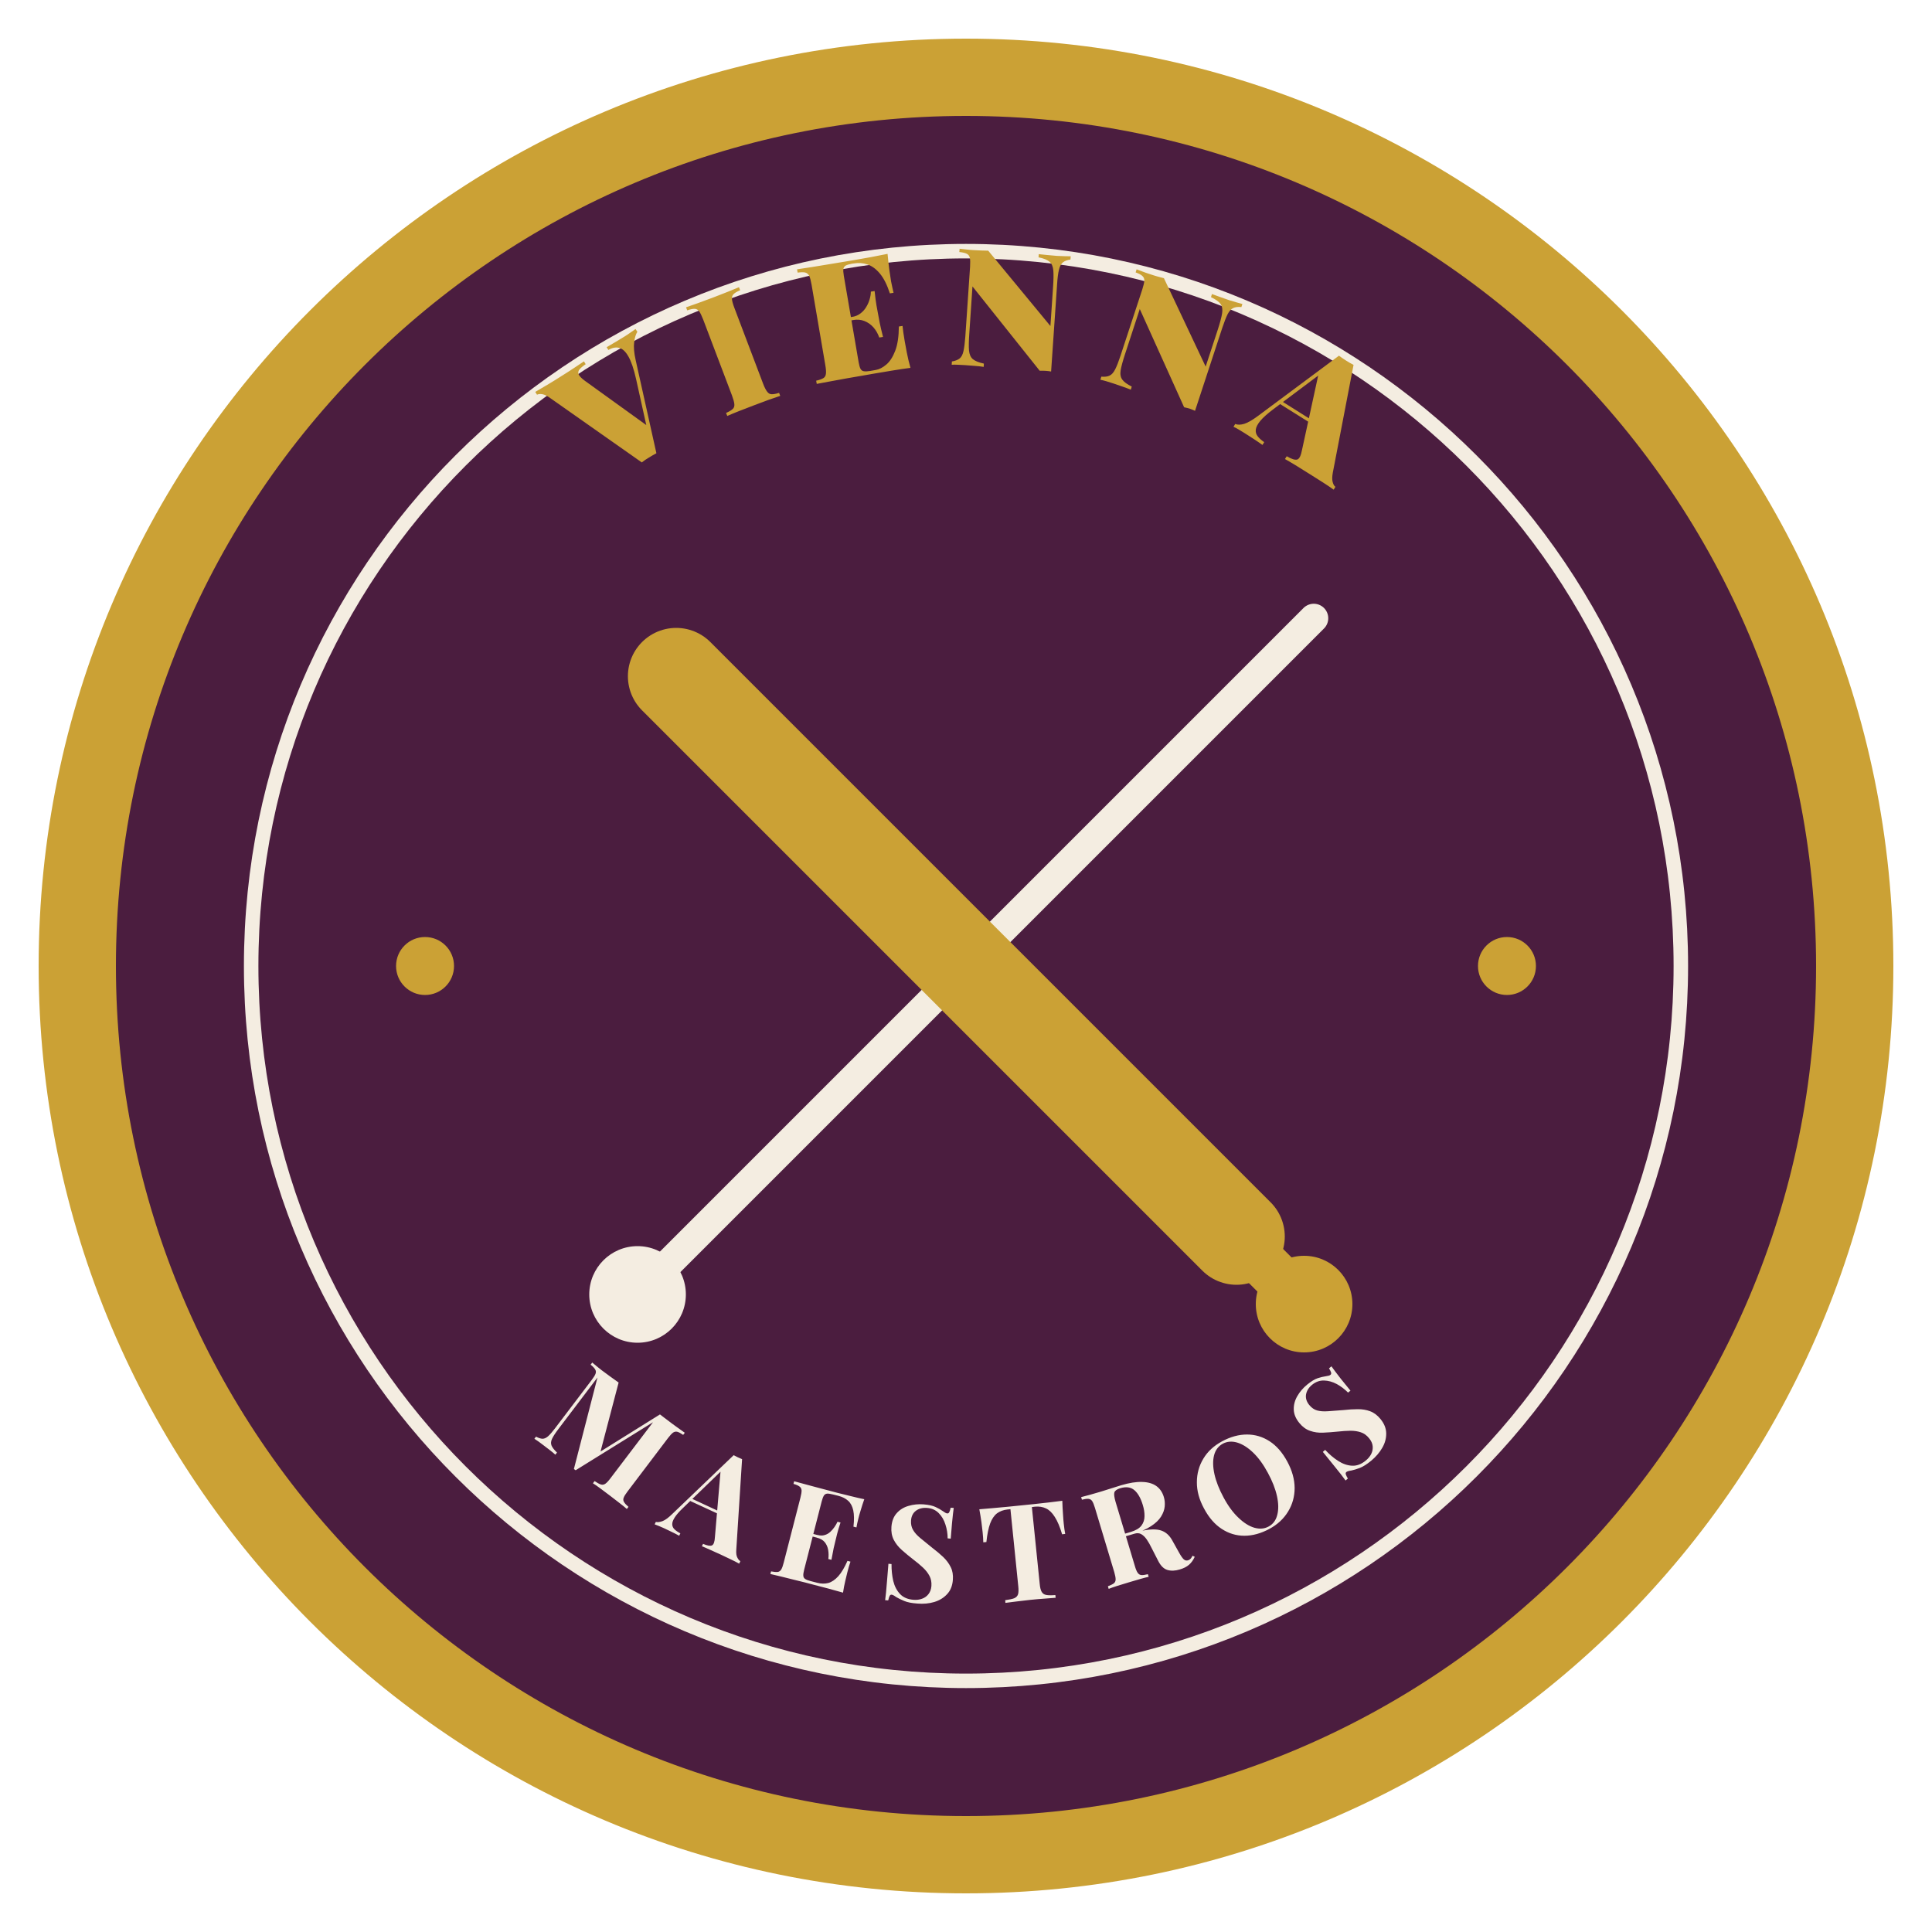
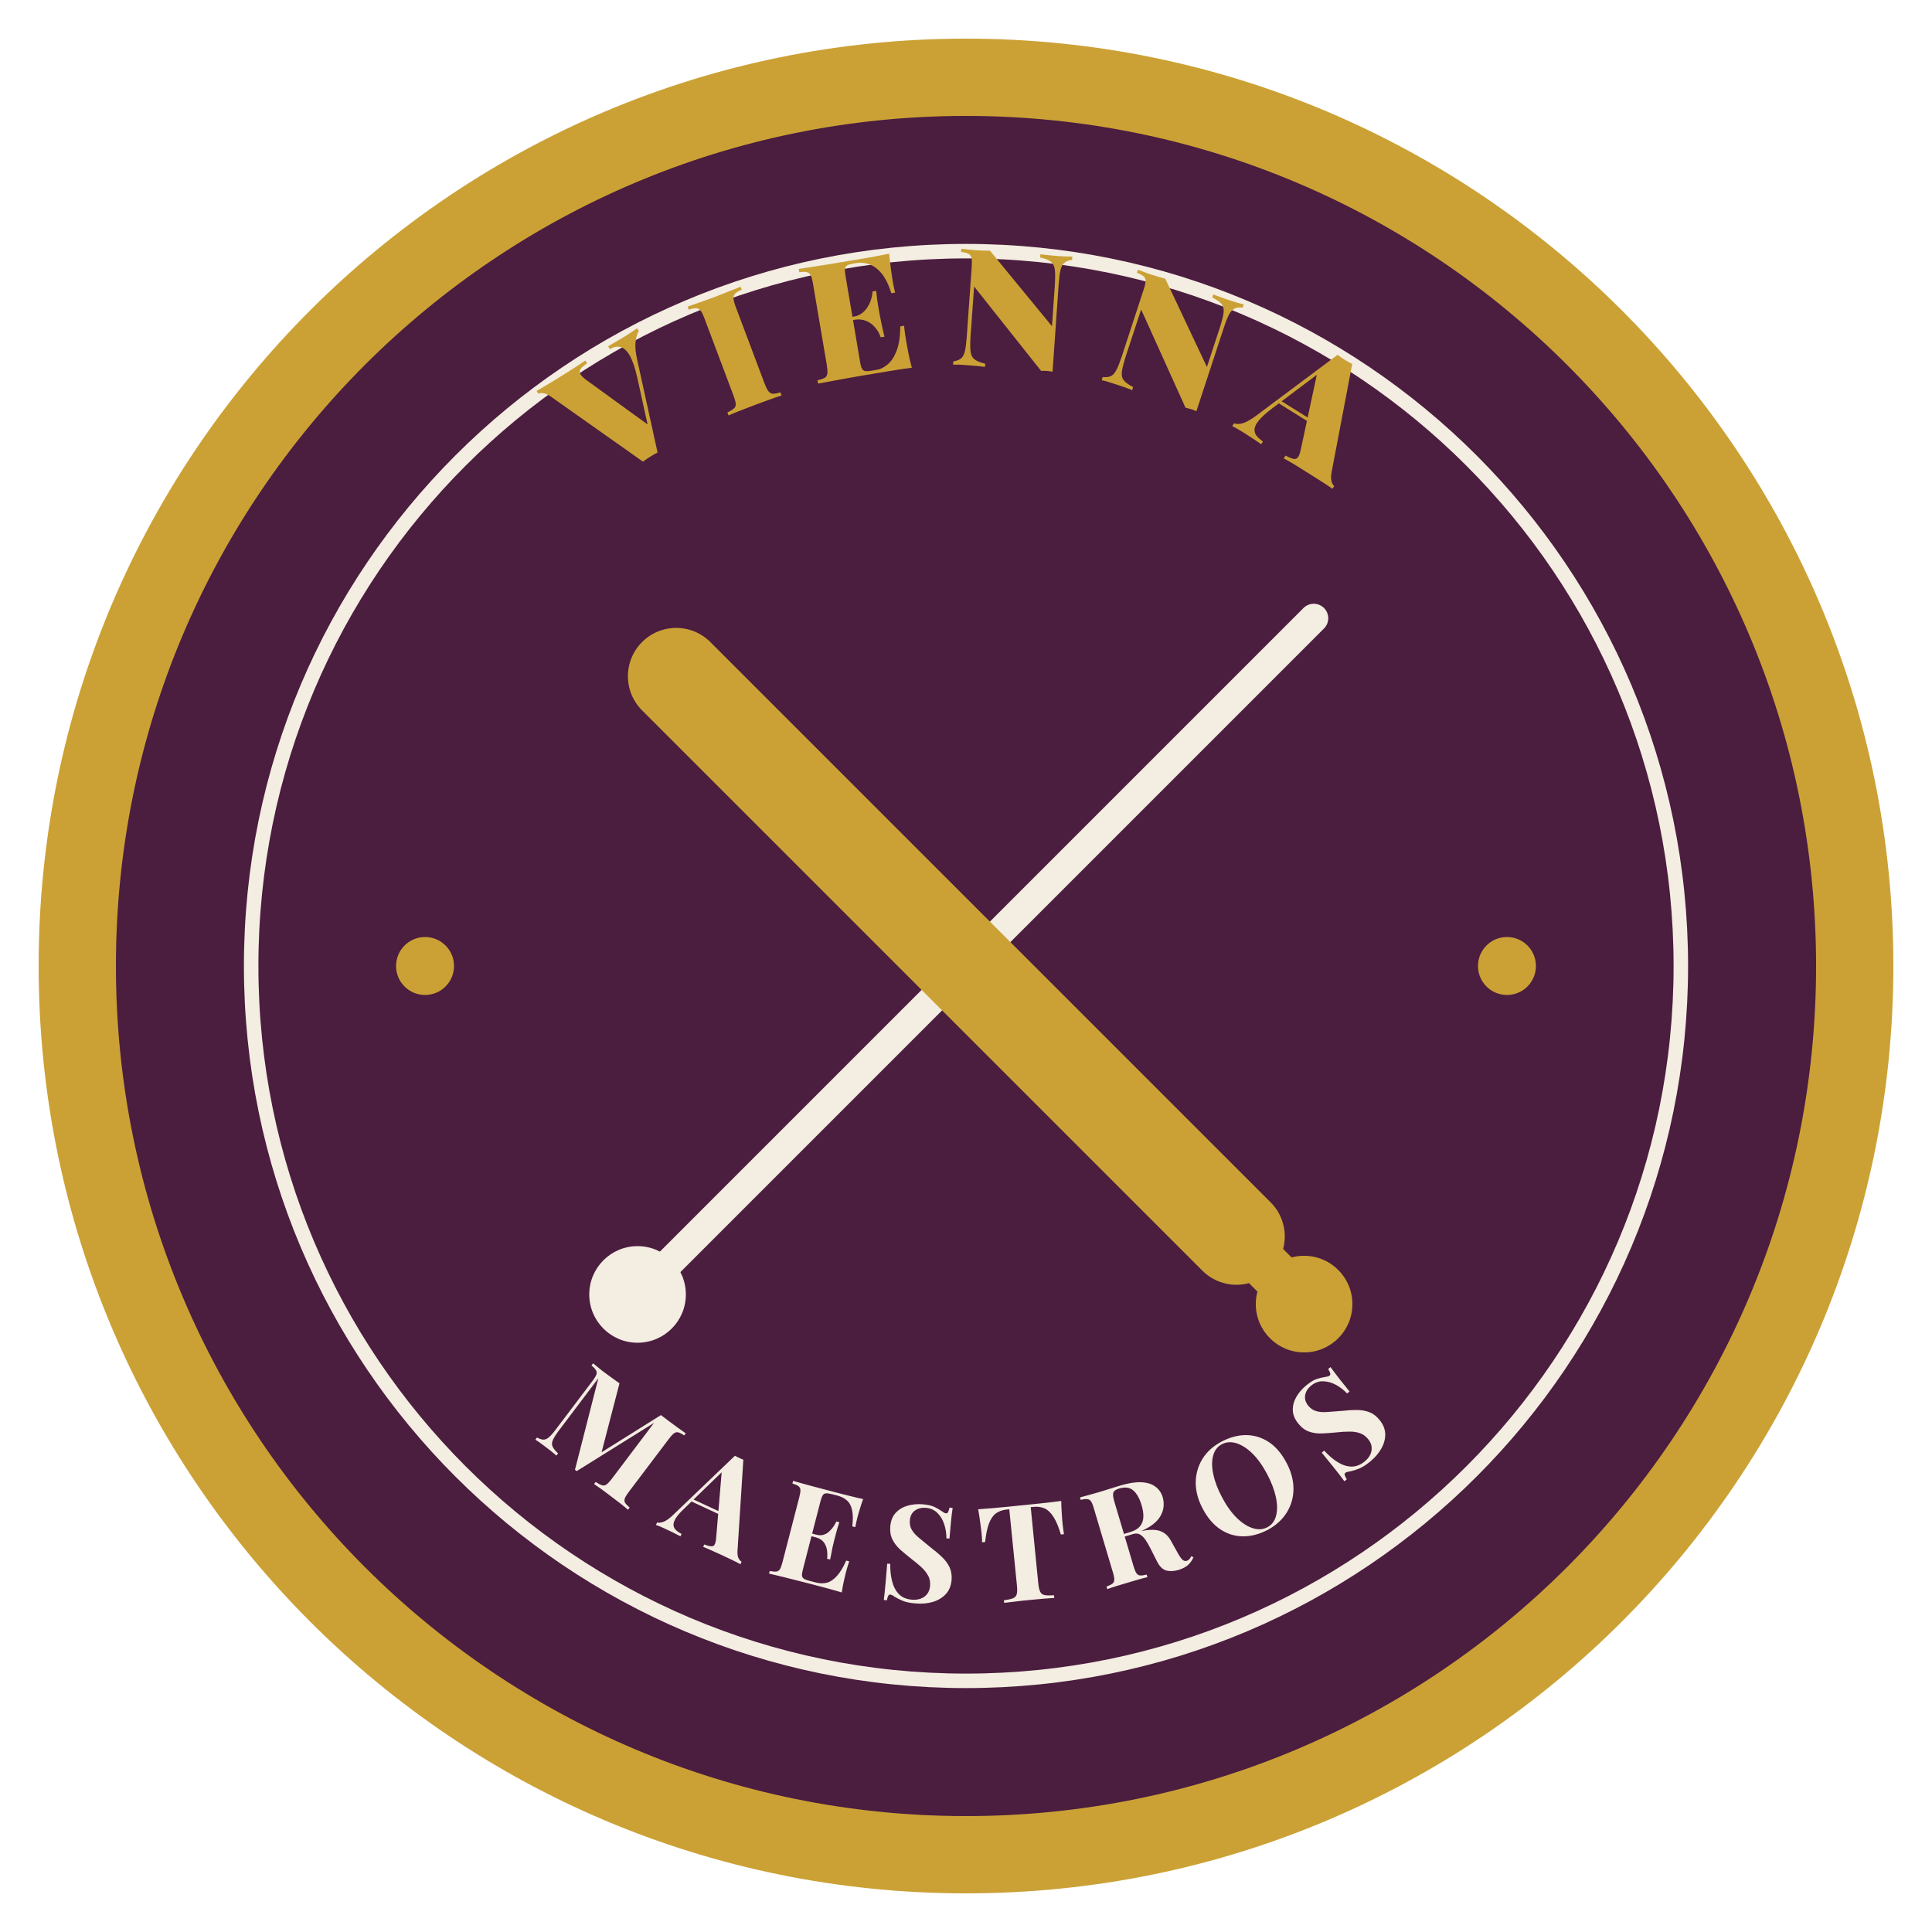
<svg xmlns="http://www.w3.org/2000/svg" viewBox="20 12 200 200" width="200" height="200" role="img" aria-label="Vienna patch">
  <g transform="translate(120 112)">
    <circle r="92" fill="#4B1D3F" stroke="#CBA135" stroke-width="8" />
    <circle r="74" fill="none" stroke="#F4EDE1" stroke-width="1.5" />
-     <path d="M-34.21 -65.94 -34.02 -65.65Q-34.26 -65.29 -34.35 -64.58Q-34.45 -63.86 -34.2 -62.74L-32.05 -53.08Q-32.23 -52.99 -32.43 -52.87Q-32.63 -52.76 -32.83 -52.63Q-33.02 -52.52 -33.21 -52.39Q-33.4 -52.26 -33.56 -52.13L-42.98 -58.75Q-43.5 -59.13 -43.84 -59.19Q-44.19 -59.25 -44.41 -59.14L-44.59 -59.43Q-44.06 -59.74 -43.35 -60.16Q-42.64 -60.58 -41.94 -61.03Q-41.2 -61.49 -40.57 -61.91Q-39.93 -62.33 -39.55 -62.59L-39.37 -62.3Q-39.8 -62.01 -40.01 -61.76Q-40.21 -61.51 -40.09 -61.23Q-39.97 -60.96 -39.44 -60.57L-32.85 -55.82L-32.91 -55.15L-34.16 -60.79Q-34.51 -62.34 -34.95 -63.1Q-35.38 -63.86 -35.91 -63.99Q-36.43 -64.12 -37.02 -63.77L-37.2 -64.06Q-36.64 -64.39 -36.21 -64.64Q-35.78 -64.9 -35.29 -65.2Q-35 -65.38 -34.71 -65.59Q-34.41 -65.79 -34.21 -65.94Z M-23.5 -70.27 -23.38 -69.95Q-23.85 -69.76 -24.05 -69.56Q-24.26 -69.36 -24.23 -69.05Q-24.21 -68.75 -23.99 -68.16L-21 -60.27Q-20.78 -59.7 -20.58 -59.45Q-20.39 -59.19 -20.11 -59.19Q-19.84 -59.18 -19.35 -59.33L-19.23 -59.02Q-19.7 -58.87 -20.43 -58.61Q-21.16 -58.34 -21.9 -58.06Q-22.76 -57.73 -23.51 -57.44Q-24.27 -57.14 -24.71 -56.94L-24.84 -57.25Q-24.35 -57.47 -24.15 -57.66Q-23.95 -57.84 -23.98 -58.16Q-24.01 -58.48 -24.22 -59.05L-27.21 -66.93Q-27.44 -67.52 -27.62 -67.77Q-27.81 -68.02 -28.09 -68.03Q-28.38 -68.04 -28.86 -67.87L-28.98 -68.19Q-28.51 -68.35 -27.75 -68.62Q-26.99 -68.89 -26.13 -69.22Q-25.39 -69.5 -24.67 -69.79Q-23.95 -70.08 -23.5 -70.27Z M-8.12 -73.72Q-8.04 -72.87 -7.94 -72.09Q-7.83 -71.31 -7.76 -70.89Q-7.69 -70.54 -7.62 -70.22Q-7.55 -69.91 -7.5 -69.69L-7.88 -69.63Q-8.32 -70.98 -8.93 -71.7Q-9.53 -72.41 -10.22 -72.63Q-10.9 -72.85 -11.59 -72.73L-11.81 -72.7Q-12.24 -72.62 -12.45 -72.51Q-12.65 -72.39 -12.69 -72.16Q-12.73 -71.93 -12.65 -71.46L-11.11 -62.48Q-11.03 -62.03 -10.92 -61.82Q-10.8 -61.6 -10.57 -61.57Q-10.34 -61.53 -9.91 -61.6L-9.35 -61.7Q-8.8 -61.79 -8.25 -62.26Q-7.7 -62.72 -7.33 -63.68Q-6.96 -64.64 -6.95 -66.2L-6.57 -66.26Q-6.51 -65.65 -6.35 -64.71Q-6.28 -64.29 -6.13 -63.52Q-5.98 -62.74 -5.75 -61.92Q-6.61 -61.81 -7.69 -61.63Q-8.76 -61.45 -9.6 -61.31Q-10.05 -61.23 -10.74 -61.11Q-11.44 -60.99 -12.25 -60.85Q-13.06 -60.7 -13.89 -60.55Q-14.72 -60.4 -15.45 -60.26L-15.51 -60.59Q-15 -60.71 -14.76 -60.86Q-14.53 -61 -14.5 -61.32Q-14.46 -61.63 -14.57 -62.24L-15.99 -70.55Q-16.1 -71.17 -16.23 -71.44Q-16.37 -71.72 -16.65 -71.79Q-16.92 -71.85 -17.43 -71.78L-17.49 -72.12Q-16.75 -72.23 -15.92 -72.36Q-15.08 -72.5 -14.27 -72.63Q-13.46 -72.76 -12.76 -72.88Q-12.07 -73 -11.61 -73.07Q-10.84 -73.21 -9.86 -73.38Q-8.89 -73.56 -8.12 -73.72ZM-9.57 -67.58Q-9.57 -67.58 -9.54 -67.41Q-9.51 -67.24 -9.51 -67.24L-12.36 -66.75Q-12.36 -66.75 -12.39 -66.92Q-12.42 -67.09 -12.42 -67.09ZM-9.46 -69.87Q-9.36 -68.91 -9.27 -68.4Q-9.17 -67.9 -9.1 -67.48Q-9.03 -67.07 -8.93 -66.57Q-8.83 -66.07 -8.59 -65.12L-8.98 -65.06Q-9.19 -65.66 -9.58 -66.11Q-9.98 -66.56 -10.52 -66.77Q-11.05 -66.98 -11.69 -66.87L-11.75 -67.2Q-11.28 -67.28 -10.93 -67.55Q-10.57 -67.82 -10.34 -68.2Q-10.1 -68.59 -9.98 -69.01Q-9.85 -69.43 -9.85 -69.81Z M10.84 -73.47 10.81 -73.13Q10.3 -73.06 10.02 -72.83Q9.74 -72.59 9.62 -72.06Q9.49 -71.53 9.43 -70.57L8.81 -61.54Q8.56 -61.59 8.26 -61.61Q7.97 -61.63 7.63 -61.62L0.67 -70.35L0.34 -65.46Q0.26 -64.32 0.31 -63.72Q0.37 -63.11 0.71 -62.82Q1.06 -62.53 1.85 -62.36L1.83 -62.02Q1.49 -62.08 0.95 -62.12Q0.4 -62.17 -0.07 -62.2Q-0.44 -62.23 -0.83 -62.24Q-1.23 -62.26 -1.48 -62.24L-1.46 -62.58Q-0.93 -62.67 -0.65 -62.9Q-0.38 -63.12 -0.26 -63.66Q-0.14 -64.2 -0.07 -65.15L0.42 -72.37Q0.46 -73 0.4 -73.3Q0.33 -73.61 0.08 -73.73Q-0.18 -73.86 -0.69 -73.91L-0.66 -74.25Q-0.41 -74.22 -0.02 -74.18Q0.37 -74.13 0.74 -74.11Q1.16 -74.08 1.57 -74.07Q1.98 -74.06 2.3 -74.05L8.74 -66.25L9.01 -70.25Q9.09 -71.39 9.04 -72Q8.99 -72.61 8.65 -72.9Q8.31 -73.2 7.51 -73.36L7.53 -73.69Q7.87 -73.65 8.41 -73.6Q8.95 -73.55 9.42 -73.51Q9.81 -73.49 10.2 -73.48Q10.58 -73.47 10.84 -73.47Z M28.61 -68.53 28.51 -68.21Q27.99 -68.27 27.66 -68.11Q27.33 -67.95 27.08 -67.47Q26.84 -66.98 26.53 -66.06L23.71 -57.47Q23.48 -57.58 23.2 -57.68Q22.92 -57.77 22.58 -57.84L17.99 -68.01L16.47 -63.36Q16.11 -62.27 16.01 -61.67Q15.91 -61.07 16.18 -60.7Q16.44 -60.34 17.16 -59.98L17.06 -59.66Q16.75 -59.79 16.23 -59.97Q15.72 -60.15 15.27 -60.3Q14.91 -60.41 14.54 -60.53Q14.16 -60.64 13.91 -60.69L14.01 -61.01Q14.55 -60.96 14.87 -61.12Q15.19 -61.27 15.44 -61.76Q15.69 -62.25 15.99 -63.16L18.25 -70.04Q18.44 -70.63 18.46 -70.94Q18.47 -71.25 18.25 -71.44Q18.04 -71.63 17.56 -71.8L17.66 -72.12Q17.9 -72.03 18.27 -71.89Q18.63 -71.75 18.99 -71.64Q19.39 -71.5 19.78 -71.39Q20.18 -71.28 20.49 -71.2L24.81 -62.05L26.06 -65.86Q26.41 -66.94 26.51 -67.55Q26.61 -68.15 26.36 -68.52Q26.1 -68.89 25.36 -69.24L25.46 -69.56Q25.78 -69.44 26.29 -69.26Q26.8 -69.07 27.26 -68.92Q27.63 -68.8 28 -68.7Q28.37 -68.59 28.61 -68.53Z M40.12 -62.23 37.97 -51.06Q37.86 -50.44 37.96 -50.09Q38.06 -49.73 38.24 -49.6L38.06 -49.31Q37.56 -49.67 36.87 -50.11Q36.18 -50.55 35.46 -51Q34.73 -51.46 34.08 -51.86Q33.42 -52.26 33.02 -52.48L33.2 -52.77Q33.95 -52.33 34.29 -52.43Q34.62 -52.53 34.79 -53.45L36.49 -61.27L37.1 -61.6L31.87 -57.68Q30.92 -56.97 30.48 -56.45Q30.05 -55.93 30 -55.54Q29.95 -55.14 30.2 -54.83Q30.44 -54.52 30.87 -54.23L30.69 -53.94Q30.17 -54.31 29.75 -54.58Q29.33 -54.85 28.83 -55.17Q28.55 -55.34 28.24 -55.53Q27.92 -55.72 27.69 -55.82L27.87 -56.11Q28.24 -55.96 28.79 -56.12Q29.35 -56.29 30.25 -56.96L38.61 -63.18Q38.94 -62.93 39.35 -62.67Q39.76 -62.41 40.12 -62.23ZM36.83 -55.86 36.65 -55.58 32.36 -58.27 32.68 -58.47Z" fill="#CBA135" />
-     <path d="M-29.11 48.32 -29.28 48.54Q-29.65 48.28 -29.88 48.22Q-30.11 48.16 -30.32 48.3Q-30.53 48.45 -30.85 48.87L-35.04 54.4Q-35.35 54.8 -35.44 55.05Q-35.53 55.29 -35.4 55.49Q-35.28 55.7 -34.94 55.99L-35.11 56.21Q-35.4 55.95 -35.87 55.59Q-36.34 55.22 -36.83 54.85Q-37.37 54.44 -37.84 54.09Q-38.31 53.74 -38.62 53.55L-38.45 53.32Q-38.05 53.59 -37.81 53.67Q-37.56 53.75 -37.34 53.6Q-37.12 53.45 -36.82 53.05L-32.24 47.02L-32.16 47.08L-40.41 52.2L-40.59 52.07L-38.15 42.6L-42.2 47.94Q-42.67 48.56 -42.85 48.94Q-43.03 49.32 -42.91 49.63Q-42.79 49.94 -42.34 50.37L-42.51 50.59Q-42.7 50.41 -43.05 50.14Q-43.39 49.87 -43.69 49.65Q-43.94 49.45 -44.22 49.25Q-44.49 49.06 -44.68 48.94L-44.51 48.72Q-44.12 48.93 -43.84 48.94Q-43.56 48.94 -43.26 48.68Q-42.97 48.42 -42.56 47.88L-38.75 42.86Q-38.44 42.45 -38.35 42.21Q-38.26 41.97 -38.39 41.76Q-38.52 41.54 -38.86 41.27L-38.69 41.05Q-38.52 41.19 -38.26 41.41Q-38 41.62 -37.75 41.82Q-37.27 42.18 -36.8 42.52Q-36.32 42.86 -35.96 43.12L-37.91 50.55L-38.38 50.6L-31.68 46.42Q-31.49 46.57 -31.29 46.72Q-31.09 46.87 -30.89 47.02Q-30.4 47.4 -29.92 47.74Q-29.43 48.09 -29.11 48.32Z M-23.18 51.05 -23.78 60.43Q-23.82 60.97 -23.67 61.24Q-23.53 61.52 -23.36 61.61L-23.48 61.87Q-23.85 61.66 -24.36 61.42Q-24.87 61.17 -25.39 60.93Q-25.97 60.66 -26.5 60.43Q-27.02 60.19 -27.34 60.07L-27.22 59.82Q-26.56 60.1 -26.3 59.98Q-26.03 59.86 -25.99 59.1L-25.4 52.19L-25.02 51.97L-29.29 56.1Q-29.89 56.67 -30.15 57.08Q-30.42 57.5 -30.41 57.8Q-30.4 58.1 -30.17 58.32Q-29.94 58.54 -29.57 58.73L-29.69 58.98Q-30.09 58.76 -30.47 58.58Q-30.85 58.4 -31.24 58.21Q-31.52 58.08 -31.77 57.98Q-32.02 57.87 -32.23 57.8L-32.11 57.55Q-31.82 57.62 -31.4 57.46Q-30.99 57.3 -30.4 56.72L-24.05 50.64Q-23.85 50.75 -23.62 50.86Q-23.38 50.97 -23.18 51.05ZM-24.78 56.82 -24.89 57.07 -28.68 55.32 -28.43 55.12Z M-10.53 55.2Q-10.74 55.79 -10.9 56.34Q-11.07 56.89 -11.14 57.19Q-11.21 57.46 -11.26 57.7Q-11.31 57.95 -11.34 58.12L-11.65 58.04Q-11.53 57.01 -11.67 56.36Q-11.81 55.71 -12.2 55.36Q-12.59 55.01 -13.2 54.85L-13.76 54.71Q-14.15 54.61 -14.37 54.62Q-14.59 54.64 -14.71 54.82Q-14.83 55.01 -14.94 55.43L-16.75 62.48Q-16.86 62.9 -16.84 63.12Q-16.83 63.34 -16.64 63.46Q-16.46 63.58 -16.06 63.68L-15.4 63.85Q-14.79 64.01 -14.25 63.87Q-13.72 63.72 -13.22 63.17Q-12.73 62.62 -12.27 61.58L-11.96 61.66Q-12.11 62.08 -12.29 62.79Q-12.37 63.1 -12.5 63.67Q-12.64 64.25 -12.73 64.87Q-13.41 64.67 -14.28 64.44Q-15.14 64.21 -15.82 64.04Q-16.16 63.95 -16.69 63.81Q-17.22 63.68 -17.83 63.53Q-18.44 63.38 -19.07 63.22Q-19.69 63.07 -20.25 62.94L-20.18 62.67Q-19.74 62.75 -19.5 62.73Q-19.27 62.7 -19.13 62.48Q-18.99 62.25 -18.87 61.76L-17.14 55.04Q-17.01 54.54 -17.02 54.28Q-17.04 54.02 -17.24 53.88Q-17.44 53.73 -17.86 53.61L-17.79 53.34Q-17.23 53.5 -16.61 53.66Q-15.99 53.83 -15.38 53.99Q-14.77 54.16 -14.24 54.29Q-13.72 54.43 -13.38 54.52Q-12.75 54.68 -11.96 54.87Q-11.16 55.07 -10.53 55.2ZM-13.84 59.3Q-13.84 59.3 -13.87 59.43Q-13.91 59.57 -13.91 59.57L-16.28 58.96Q-16.28 58.96 -16.25 58.82Q-16.21 58.69 -16.21 58.69ZM-12.99 57.61Q-13.24 58.37 -13.34 58.78Q-13.43 59.18 -13.52 59.52Q-13.61 59.86 -13.7 60.27Q-13.79 60.68 -13.93 61.47L-14.25 61.39Q-14.19 60.9 -14.27 60.44Q-14.35 59.99 -14.62 59.65Q-14.9 59.31 -15.44 59.18L-15.37 58.9Q-14.96 59.01 -14.64 58.91Q-14.31 58.82 -14.05 58.58Q-13.8 58.35 -13.61 58.07Q-13.42 57.79 -13.3 57.53Z M-4.4 55.73Q-3.57 55.8 -3.14 56.01Q-2.71 56.21 -2.4 56.43Q-2.24 56.54 -2.14 56.6Q-2.04 56.66 -1.94 56.67Q-1.8 56.68 -1.73 56.53Q-1.65 56.38 -1.59 56.08L-1.27 56.1Q-1.3 56.36 -1.35 56.73Q-1.4 57.1 -1.45 57.7Q-1.5 58.3 -1.58 59.28L-1.9 59.25Q-1.9 58.52 -2.13 57.82Q-2.35 57.11 -2.83 56.63Q-3.31 56.15 -4.04 56.1Q-4.72 56.05 -5.18 56.39Q-5.64 56.73 -5.69 57.4Q-5.73 57.96 -5.48 58.38Q-5.24 58.8 -4.73 59.22Q-4.22 59.64 -3.49 60.23Q-2.86 60.71 -2.36 61.18Q-1.86 61.66 -1.58 62.23Q-1.3 62.79 -1.36 63.55Q-1.43 64.47 -1.96 65.03Q-2.49 65.6 -3.29 65.84Q-4.1 66.08 -5.03 66Q-5.9 65.94 -6.4 65.73Q-6.9 65.52 -7.24 65.32Q-7.53 65.1 -7.7 65.08Q-7.84 65.07 -7.91 65.22Q-7.99 65.37 -8.05 65.67L-8.37 65.65Q-8.32 65.32 -8.28 64.87Q-8.24 64.42 -8.18 63.71Q-8.11 62.99 -8.03 61.88L-7.71 61.91Q-7.72 62.83 -7.53 63.66Q-7.33 64.48 -6.83 65.01Q-6.33 65.54 -5.44 65.61Q-4.95 65.65 -4.55 65.5Q-4.15 65.36 -3.89 65.03Q-3.62 64.69 -3.58 64.18Q-3.54 63.59 -3.78 63.14Q-4.02 62.68 -4.46 62.27Q-4.9 61.86 -5.48 61.42Q-6.1 60.94 -6.64 60.46Q-7.18 59.98 -7.48 59.4Q-7.78 58.81 -7.72 58.05Q-7.65 57.17 -7.17 56.64Q-6.69 56.1 -5.95 55.89Q-5.21 55.67 -4.4 55.73Z M9.97 55.36Q9.99 56.08 10.04 56.73Q10.08 57.39 10.12 57.74Q10.15 58.05 10.19 58.32Q10.23 58.6 10.27 58.79L9.95 58.83Q9.61 57.68 9.19 57.03Q8.78 56.38 8.28 56.15Q7.78 55.91 7.14 55.97L6.82 56.01L7.63 63.96Q7.68 64.52 7.83 64.78Q7.98 65.05 8.31 65.11Q8.64 65.17 9.25 65.12L9.28 65.4Q8.85 65.43 8.13 65.49Q7.41 65.54 6.63 65.62Q5.86 65.7 5.18 65.79Q4.5 65.87 4.08 65.93L4.06 65.65Q4.68 65.57 4.99 65.45Q5.3 65.32 5.39 65.03Q5.47 64.74 5.41 64.19L4.6 56.23L4.3 56.26Q3.66 56.33 3.21 56.66Q2.77 57 2.5 57.71Q2.24 58.42 2.11 59.63L1.79 59.66Q1.79 59.46 1.77 59.18Q1.75 58.9 1.72 58.6Q1.68 58.25 1.6 57.59Q1.51 56.94 1.38 56.24Q2.02 56.19 2.78 56.12Q3.54 56.06 4.31 55.98Q5.08 55.9 5.69 55.84Q6.32 55.78 7.07 55.7Q7.83 55.62 8.6 55.53Q9.36 55.44 9.97 55.36Z M11.92 54.98Q12.26 54.89 12.83 54.74Q13.41 54.58 13.97 54.41Q14.61 54.22 15.21 54.02Q15.81 53.83 16.07 53.75Q17.32 53.38 18.22 53.41Q19.13 53.43 19.7 53.83Q20.26 54.23 20.48 54.97Q20.62 55.43 20.57 55.95Q20.52 56.47 20.19 57Q19.86 57.53 19.15 57.99Q18.44 58.46 17.26 58.82L15.98 59.2L15.9 58.93L17.05 58.59Q17.84 58.35 18.16 57.93Q18.48 57.5 18.48 56.95Q18.49 56.4 18.3 55.79Q17.98 54.73 17.43 54.26Q16.88 53.79 15.97 54.06Q15.45 54.22 15.36 54.49Q15.28 54.76 15.48 55.46L17.48 62.11Q17.62 62.6 17.77 62.81Q17.92 63.03 18.15 63.05Q18.39 63.07 18.83 62.96L18.91 63.23Q18.54 63.31 17.99 63.47Q17.44 63.63 16.87 63.8Q16.23 63.99 15.66 64.17Q15.09 64.35 14.77 64.48L14.69 64.21Q15.11 64.05 15.3 63.91Q15.49 63.76 15.49 63.5Q15.49 63.23 15.35 62.75L13.35 56.1Q13.2 55.6 13.06 55.39Q12.92 55.18 12.67 55.16Q12.42 55.14 12 55.25ZM15.88 58.98Q16.46 58.82 16.9 58.74Q17.33 58.65 17.66 58.59Q18 58.52 18.25 58.46Q19.51 58.2 20.21 58.44Q20.92 58.68 21.35 59.46L22.07 60.75Q22.35 61.25 22.55 61.43Q22.75 61.6 23 61.52Q23.17 61.46 23.26 61.35Q23.36 61.24 23.45 61.05L23.68 61.16Q23.44 61.68 23.08 61.99Q22.72 62.3 22.13 62.47Q21.41 62.69 20.85 62.52Q20.28 62.35 19.89 61.57L19.24 60.3Q18.98 59.76 18.72 59.38Q18.46 59 18.15 58.82Q17.84 58.64 17.43 58.77L15.98 59.2Z M26.52 49.2Q27.82 48.5 29.09 48.5Q30.35 48.5 31.43 49.2Q32.51 49.9 33.27 51.32Q34.01 52.7 34.02 54.03Q34.02 55.37 33.34 56.48Q32.66 57.6 31.39 58.28Q30.08 58.98 28.82 58.98Q27.55 58.98 26.47 58.27Q25.39 57.57 24.64 56.16Q23.89 54.78 23.9 53.44Q23.9 52.11 24.57 51Q25.23 49.89 26.52 49.2ZM26.59 49.45Q25.9 49.82 25.68 50.65Q25.47 51.48 25.72 52.61Q25.97 53.73 26.66 55.01Q27.36 56.32 28.2 57.11Q29.03 57.91 29.85 58.15Q30.67 58.38 31.32 58.03Q32.01 57.66 32.22 56.83Q32.44 56 32.19 54.87Q31.94 53.74 31.25 52.47Q30.54 51.15 29.71 50.36Q28.88 49.57 28.06 49.33Q27.24 49.1 26.59 49.45Z M35.31 43.34Q35.95 42.82 36.41 42.67Q36.87 42.52 37.24 42.47Q37.43 42.44 37.55 42.41Q37.66 42.38 37.73 42.32Q37.84 42.23 37.79 42.07Q37.74 41.91 37.58 41.65L37.83 41.44Q37.99 41.66 38.21 41.96Q38.43 42.26 38.8 42.73Q39.18 43.2 39.8 43.96L39.55 44.16Q39.04 43.64 38.39 43.28Q37.74 42.93 37.07 42.91Q36.39 42.89 35.82 43.36Q35.3 43.79 35.2 44.36Q35.11 44.92 35.53 45.44Q35.89 45.88 36.35 46.01Q36.82 46.14 37.48 46.09Q38.14 46.04 39.07 45.97Q39.86 45.88 40.55 45.88Q41.24 45.87 41.83 46.09Q42.43 46.31 42.91 46.9Q43.49 47.61 43.5 48.38Q43.51 49.16 43.09 49.88Q42.67 50.61 41.95 51.21Q41.28 51.76 40.77 51.96Q40.26 52.15 39.88 52.23Q39.51 52.28 39.38 52.38Q39.27 52.47 39.32 52.63Q39.37 52.79 39.53 53.06L39.29 53.26Q39.09 52.98 38.82 52.63Q38.54 52.28 38.09 51.72Q37.64 51.15 36.94 50.3L37.18 50.09Q37.81 50.77 38.52 51.23Q39.23 51.69 39.96 51.73Q40.69 51.77 41.38 51.2Q41.76 50.89 41.95 50.51Q42.14 50.13 42.1 49.71Q42.06 49.29 41.73 48.89Q41.36 48.43 40.87 48.27Q40.39 48.11 39.79 48.11Q39.18 48.12 38.46 48.2Q37.67 48.28 36.95 48.31Q36.24 48.34 35.62 48.12Q35 47.91 34.51 47.31Q33.95 46.63 33.93 45.91Q33.91 45.19 34.3 44.52Q34.68 43.86 35.31 43.34Z" fill="#F4EDE1" />
+     <path d="M-34.05 -66.02 -33.87 -65.73Q-34.1 -65.37 -34.2 -64.66Q-34.3 -63.94 -34.05 -62.81L-31.93 -53.16Q-32.11 -53.06 -32.31 -52.95Q-32.51 -52.83 -32.71 -52.71Q-32.9 -52.59 -33.09 -52.46Q-33.28 -52.33 -33.44 -52.21L-42.84 -58.85Q-43.36 -59.23 -43.71 -59.29Q-44.06 -59.35 -44.27 -59.24L-44.45 -59.53Q-43.92 -59.84 -43.21 -60.26Q-42.5 -60.68 -41.8 -61.13Q-41.06 -61.58 -40.42 -62Q-39.78 -62.42 -39.4 -62.68L-39.22 -62.39Q-39.66 -62.1 -39.86 -61.85Q-40.07 -61.6 -39.95 -61.33Q-39.83 -61.05 -39.3 -60.66L-32.72 -55.89L-32.78 -55.23L-34.02 -60.87Q-34.37 -62.42 -34.8 -63.18Q-35.24 -63.94 -35.76 -64.07Q-36.28 -64.21 -36.87 -63.86L-37.05 -64.15Q-36.49 -64.48 -36.06 -64.73Q-35.62 -64.98 -35.13 -65.29Q-34.85 -65.47 -34.55 -65.67Q-34.26 -65.87 -34.05 -66.02Z M-23.33 -70.32 -23.21 -70.01Q-23.68 -69.81 -23.89 -69.61Q-24.1 -69.42 -24.07 -69.11Q-24.05 -68.8 -23.83 -68.21L-20.86 -60.32Q-20.64 -59.75 -20.45 -59.5Q-20.25 -59.24 -19.98 -59.24Q-19.7 -59.23 -19.21 -59.38L-19.09 -59.06Q-19.57 -58.92 -20.29 -58.65Q-21.02 -58.39 -21.77 -58.11Q-22.63 -57.78 -23.38 -57.49Q-24.13 -57.2 -24.58 -56.99L-24.7 -57.31Q-24.22 -57.53 -24.02 -57.72Q-23.81 -57.9 -23.84 -58.22Q-23.87 -58.53 -24.09 -59.11L-27.06 -67Q-27.28 -67.59 -27.46 -67.83Q-27.65 -68.08 -27.93 -68.09Q-28.22 -68.1 -28.7 -67.94L-28.82 -68.26Q-28.35 -68.42 -27.59 -68.69Q-26.83 -68.95 -25.97 -69.28Q-25.22 -69.56 -24.51 -69.85Q-23.79 -70.14 -23.33 -70.32Z M-7.95 -73.74Q-7.87 -72.89 -7.77 -72.11Q-7.66 -71.33 -7.59 -70.91Q-7.53 -70.55 -7.46 -70.24Q-7.39 -69.92 -7.34 -69.71L-7.72 -69.64Q-8.16 -71 -8.76 -71.72Q-9.37 -72.43 -10.05 -72.65Q-10.73 -72.88 -11.42 -72.76L-11.64 -72.72Q-12.07 -72.65 -12.28 -72.54Q-12.48 -72.42 -12.52 -72.19Q-12.56 -71.96 -12.48 -71.49L-10.96 -62.51Q-10.89 -62.06 -10.77 -61.84Q-10.66 -61.63 -10.43 -61.59Q-10.2 -61.55 -9.76 -61.63L-9.21 -61.72Q-8.66 -61.81 -8.11 -62.28Q-7.55 -62.74 -7.18 -63.7Q-6.81 -64.66 -6.8 -66.21L-6.41 -66.28Q-6.36 -65.67 -6.2 -64.73Q-6.13 -64.31 -5.98 -63.53Q-5.83 -62.76 -5.61 -61.93Q-6.47 -61.82 -7.54 -61.65Q-8.62 -61.47 -9.45 -61.33Q-9.91 -61.26 -10.6 -61.14Q-11.3 -61.02 -12.11 -60.88Q-12.92 -60.73 -13.75 -60.58Q-14.58 -60.43 -15.31 -60.29L-15.37 -60.63Q-14.86 -60.75 -14.62 -60.89Q-14.39 -61.03 -14.35 -61.35Q-14.32 -61.67 -14.42 -62.27L-15.83 -70.58Q-15.93 -71.2 -16.07 -71.48Q-16.2 -71.76 -16.48 -71.83Q-16.76 -71.89 -17.26 -71.82L-17.32 -72.16Q-16.58 -72.27 -15.75 -72.4Q-14.92 -72.53 -14.1 -72.66Q-13.29 -72.79 -12.59 -72.91Q-11.9 -73.02 -11.44 -73.1Q-10.67 -73.23 -9.69 -73.4Q-8.71 -73.58 -7.95 -73.74ZM-9.41 -67.6Q-9.41 -67.6 -9.38 -67.43Q-9.35 -67.26 -9.35 -67.26L-12.2 -66.78Q-12.2 -66.78 -12.23 -66.95Q-12.26 -67.12 -12.26 -67.12ZM-9.3 -69.89Q-9.2 -68.93 -9.11 -68.43Q-9.02 -67.92 -8.95 -67.51Q-8.87 -67.09 -8.77 -66.59Q-8.67 -66.09 -8.44 -65.14L-8.83 -65.08Q-9.03 -65.68 -9.43 -66.13Q-9.82 -66.58 -10.36 -66.79Q-10.9 -67 -11.53 -66.9L-11.59 -67.23Q-11.12 -67.31 -10.77 -67.58Q-10.42 -67.84 -10.18 -68.23Q-9.94 -68.61 -9.82 -69.03Q-9.69 -69.45 -9.68 -69.83Z M11.01 -73.44 10.98 -73.1Q10.47 -73.04 10.19 -72.8Q9.91 -72.57 9.78 -72.04Q9.66 -71.51 9.59 -70.54L8.96 -61.52Q8.7 -61.57 8.41 -61.6Q8.11 -61.62 7.77 -61.61L0.84 -70.34L0.49 -65.46Q0.41 -64.32 0.46 -63.71Q0.51 -63.11 0.86 -62.82Q1.21 -62.53 1.99 -62.35L1.97 -62.02Q1.63 -62.07 1.09 -62.12Q0.55 -62.17 0.07 -62.2Q-0.3 -62.23 -0.69 -62.25Q-1.08 -62.26 -1.34 -62.25L-1.31 -62.59Q-0.78 -62.67 -0.51 -62.9Q-0.24 -63.12 -0.11 -63.66Q0.01 -64.2 0.08 -65.15L0.59 -72.37Q0.63 -73 0.57 -73.3Q0.5 -73.6 0.25 -73.73Q-0.01 -73.86 -0.51 -73.92L-0.49 -74.25Q-0.24 -74.22 0.15 -74.18Q0.54 -74.13 0.91 -74.1Q1.34 -74.07 1.75 -74.06Q2.15 -74.05 2.48 -74.05L8.9 -66.23L9.18 -70.23Q9.26 -71.37 9.21 -71.98Q9.16 -72.59 8.82 -72.88Q8.48 -73.18 7.68 -73.34L7.7 -73.68Q8.04 -73.64 8.58 -73.58Q9.12 -73.53 9.6 -73.49Q9.99 -73.46 10.37 -73.45Q10.75 -73.44 11.01 -73.44Z M28.75 -68.49 28.64 -68.16Q28.13 -68.22 27.8 -68.06Q27.47 -67.9 27.22 -67.42Q26.97 -66.94 26.67 -66.02L23.85 -57.43Q23.62 -57.54 23.34 -57.63Q23.05 -57.72 22.72 -57.8L18.13 -67.96L16.6 -63.31Q16.25 -62.23 16.15 -61.63Q16.05 -61.02 16.31 -60.66Q16.58 -60.3 17.3 -59.93L17.2 -59.61Q16.88 -59.75 16.37 -59.93Q15.85 -60.1 15.4 -60.25Q15.05 -60.37 14.67 -60.48Q14.3 -60.6 14.05 -60.64L14.15 -60.97Q14.69 -60.92 15.01 -61.07Q15.33 -61.23 15.58 -61.72Q15.83 -62.21 16.13 -63.11L18.38 -69.99Q18.58 -70.59 18.59 -70.9Q18.6 -71.21 18.39 -71.39Q18.17 -71.58 17.69 -71.76L17.8 -72.08Q18.04 -71.98 18.4 -71.85Q18.77 -71.71 19.12 -71.59Q19.53 -71.46 19.92 -71.35Q20.31 -71.24 20.63 -71.15L24.94 -62.01L26.19 -65.82Q26.55 -66.9 26.65 -67.5Q26.75 -68.11 26.49 -68.47Q26.24 -68.84 25.5 -69.2L25.6 -69.52Q25.92 -69.4 26.43 -69.21Q26.94 -69.03 27.39 -68.88Q27.77 -68.75 28.13 -68.65Q28.5 -68.55 28.75 -68.49Z M39.98 -62.32 37.85 -51.14Q37.74 -50.53 37.84 -50.17Q37.94 -49.82 38.12 -49.69L37.94 -49.4Q37.44 -49.75 36.75 -50.19Q36.07 -50.63 35.34 -51.08Q34.61 -51.54 33.96 -51.94Q33.3 -52.34 32.89 -52.55L33.08 -52.84Q33.83 -52.41 34.16 -52.51Q34.5 -52.62 34.67 -53.53L36.35 -61.36L36.96 -61.68L31.73 -57.75Q30.79 -57.04 30.35 -56.52Q29.92 -56 29.87 -55.61Q29.83 -55.21 30.07 -54.9Q30.32 -54.59 30.74 -54.3L30.56 -54.01Q30.04 -54.38 29.62 -54.65Q29.2 -54.92 28.7 -55.24Q28.42 -55.41 28.11 -55.59Q27.79 -55.78 27.56 -55.89L27.74 -56.18Q28.11 -56.03 28.66 -56.19Q29.22 -56.36 30.12 -57.03L38.47 -63.27Q38.79 -63.02 39.2 -62.76Q39.61 -62.51 39.98 -62.32ZM36.7 -55.95 36.52 -55.66 32.22 -58.35 32.55 -58.54Z" fill="#CBA135" />
+     <path d="M-29.01 48.38 -29.18 48.6Q-29.54 48.34 -29.78 48.28Q-30.01 48.22 -30.22 48.37Q-30.43 48.52 -30.74 48.93L-34.93 54.47Q-35.23 54.87 -35.32 55.12Q-35.41 55.37 -35.29 55.57Q-35.16 55.77 -34.82 56.06L-34.99 56.29Q-35.28 56.03 -35.75 55.66Q-36.22 55.3 -36.71 54.93Q-37.25 54.52 -37.72 54.17Q-38.2 53.83 -38.5 53.63L-38.34 53.41Q-37.94 53.67 -37.69 53.75Q-37.45 53.83 -37.23 53.68Q-37.01 53.53 -36.7 53.13L-32.14 47.09L-32.06 47.15L-40.3 52.29L-40.48 52.15L-38.06 42.68L-42.1 48.03Q-42.57 48.65 -42.75 49.03Q-42.93 49.41 -42.81 49.72Q-42.68 50.03 -42.23 50.46L-42.4 50.68Q-42.6 50.5 -42.94 50.23Q-43.28 49.97 -43.58 49.74Q-43.84 49.54 -44.11 49.35Q-44.38 49.15 -44.58 49.04L-44.41 48.81Q-44.01 49.03 -43.73 49.03Q-43.45 49.03 -43.16 48.77Q-42.86 48.51 -42.46 47.97L-38.66 42.95Q-38.35 42.53 -38.26 42.29Q-38.18 42.05 -38.31 41.84Q-38.43 41.63 -38.77 41.35L-38.6 41.13Q-38.43 41.28 -38.17 41.49Q-37.91 41.7 -37.66 41.9Q-37.18 42.26 -36.71 42.6Q-36.23 42.94 -35.87 43.2L-37.8 50.63L-38.27 50.68L-31.58 46.49Q-31.39 46.63 -31.19 46.78Q-30.99 46.94 -30.79 47.09Q-30.3 47.46 -29.81 47.81Q-29.33 48.15 -29.01 48.38Z M-23.05 51.11 -23.65 60.49Q-23.69 61.03 -23.55 61.3Q-23.4 61.58 -23.23 61.67L-23.35 61.93Q-23.72 61.72 -24.23 61.48Q-24.74 61.23 -25.26 60.99Q-25.85 60.72 -26.37 60.49Q-26.89 60.25 -27.21 60.13L-27.09 59.88Q-26.43 60.15 -26.17 60.04Q-25.91 59.92 -25.86 59.16L-25.28 52.25L-24.89 52.02L-29.16 56.16Q-29.76 56.72 -30.03 57.14Q-30.29 57.56 -30.28 57.86Q-30.27 58.15 -30.04 58.38Q-29.82 58.6 -29.44 58.79L-29.56 59.04Q-29.97 58.82 -30.34 58.64Q-30.72 58.46 -31.12 58.27Q-31.4 58.14 -31.65 58.03Q-31.9 57.93 -32.1 57.86L-31.98 57.61Q-31.69 57.68 -31.28 57.52Q-30.86 57.36 -30.27 56.78L-23.92 50.7Q-23.73 50.81 -23.49 50.92Q-23.26 51.02 -23.05 51.11ZM-24.65 56.88 -24.77 57.13 -28.55 55.37 -28.31 55.18Z M-10.65 55.18Q-10.86 55.76 -11.02 56.31Q-11.19 56.86 -11.26 57.16Q-11.33 57.43 -11.38 57.68Q-11.43 57.93 -11.46 58.09L-11.77 58.01Q-11.65 56.99 -11.79 56.34Q-11.92 55.69 -12.32 55.33Q-12.71 54.98 -13.32 54.82L-13.87 54.68Q-14.27 54.58 -14.49 54.59Q-14.71 54.61 -14.83 54.79Q-14.95 54.98 -15.06 55.4L-16.88 62.45Q-16.99 62.87 -16.98 63.09Q-16.96 63.31 -16.78 63.43Q-16.59 63.55 -16.2 63.65L-15.53 63.82Q-14.92 63.98 -14.39 63.84Q-13.85 63.69 -13.36 63.14Q-12.86 62.59 -12.4 61.55L-12.09 61.63Q-12.24 62.06 -12.43 62.76Q-12.51 63.07 -12.64 63.65Q-12.77 64.22 -12.86 64.85Q-13.55 64.64 -14.41 64.41Q-15.28 64.18 -15.96 64Q-16.3 63.91 -16.82 63.78Q-17.35 63.64 -17.96 63.49Q-18.58 63.34 -19.2 63.18Q-19.83 63.03 -20.39 62.9L-20.32 62.63Q-19.87 62.71 -19.64 62.69Q-19.4 62.66 -19.26 62.44Q-19.12 62.21 -19 61.72L-17.26 55Q-17.13 54.5 -17.14 54.24Q-17.15 53.99 -17.35 53.84Q-17.55 53.7 -17.97 53.57L-17.9 53.3Q-17.35 53.46 -16.73 53.63Q-16.1 53.8 -15.5 53.96Q-14.89 54.13 -14.36 54.26Q-13.83 54.4 -13.49 54.49Q-12.87 54.65 -12.07 54.85Q-11.28 55.05 -10.65 55.18ZM-13.96 59.27Q-13.96 59.27 -14 59.4Q-14.03 59.54 -14.03 59.54L-16.41 58.92Q-16.41 58.92 -16.37 58.79Q-16.34 58.65 -16.34 58.65ZM-13.11 57.58Q-13.36 58.34 -13.46 58.75Q-13.56 59.16 -13.65 59.49Q-13.73 59.83 -13.83 60.24Q-13.92 60.65 -14.06 61.44L-14.38 61.36Q-14.32 60.87 -14.4 60.41Q-14.48 59.96 -14.75 59.62Q-15.02 59.28 -15.57 59.14L-15.5 58.87Q-15.09 58.98 -14.76 58.88Q-14.43 58.79 -14.18 58.55Q-13.92 58.32 -13.73 58.04Q-13.54 57.76 -13.42 57.5Z M-4.51 55.72Q-3.69 55.79 -3.26 56Q-2.83 56.21 -2.52 56.43Q-2.36 56.54 -2.26 56.6Q-2.16 56.65 -2.06 56.66Q-1.92 56.67 -1.85 56.52Q-1.77 56.38 -1.71 56.07L-1.38 56.1Q-1.42 56.36 -1.47 56.73Q-1.52 57.1 -1.57 57.7Q-1.63 58.3 -1.71 59.27L-2.03 59.25Q-2.02 58.52 -2.25 57.81Q-2.47 57.11 -2.95 56.63Q-3.42 56.15 -4.16 56.09Q-4.83 56.04 -5.3 56.38Q-5.76 56.72 -5.81 57.39Q-5.86 57.95 -5.61 58.37Q-5.36 58.79 -4.85 59.21Q-4.35 59.63 -3.62 60.22Q-2.98 60.7 -2.49 61.18Q-1.99 61.65 -1.71 62.22Q-1.44 62.79 -1.49 63.55Q-1.57 64.47 -2.1 65.03Q-2.63 65.59 -3.43 65.83Q-4.24 66.07 -5.17 65.99Q-6.04 65.93 -6.54 65.72Q-7.04 65.51 -7.38 65.3Q-7.67 65.08 -7.84 65.07Q-7.98 65.06 -8.05 65.2Q-8.13 65.35 -8.19 65.66L-8.51 65.63Q-8.46 65.3 -8.42 64.85Q-8.37 64.41 -8.31 63.69Q-8.25 62.97 -8.16 61.87L-7.84 61.89Q-7.86 62.82 -7.66 63.64Q-7.47 64.46 -6.97 65Q-6.47 65.53 -5.58 65.6Q-5.09 65.64 -4.69 65.49Q-4.29 65.35 -4.03 65.02Q-3.76 64.69 -3.72 64.17Q-3.67 63.58 -3.91 63.13Q-4.15 62.68 -4.59 62.26Q-5.03 61.85 -5.61 61.41Q-6.23 60.92 -6.77 60.45Q-7.31 59.97 -7.61 59.38Q-7.9 58.8 -7.84 58.03Q-7.77 57.15 -7.29 56.62Q-6.8 56.09 -6.06 55.87Q-5.32 55.66 -4.51 55.72Z M9.86 55.38Q9.87 56.1 9.92 56.76Q9.96 57.41 10 57.76Q10.03 58.07 10.07 58.34Q10.11 58.62 10.14 58.82L9.82 58.85Q9.48 57.7 9.07 57.05Q8.66 56.4 8.16 56.16Q7.66 55.93 7.02 55.99L6.7 56.02L7.49 63.98Q7.55 64.53 7.69 64.8Q7.84 65.07 8.17 65.13Q8.5 65.18 9.11 65.14L9.14 65.42Q8.71 65.44 7.99 65.5Q7.27 65.56 6.49 65.64Q5.72 65.71 5.04 65.8Q4.36 65.88 3.95 65.93L3.92 65.66Q4.54 65.58 4.85 65.46Q5.17 65.33 5.25 65.04Q5.33 64.75 5.28 64.2L4.48 56.24L4.18 56.27Q3.54 56.34 3.09 56.67Q2.65 57 2.38 57.71Q2.11 58.42 1.98 59.63L1.66 59.66Q1.67 59.46 1.65 59.18Q1.63 58.91 1.6 58.6Q1.56 58.25 1.47 57.6Q1.39 56.95 1.26 56.24Q1.9 56.19 2.66 56.13Q3.43 56.07 4.19 55.99Q4.96 55.91 5.57 55.85Q6.2 55.79 6.96 55.71Q7.72 55.64 8.48 55.55Q9.25 55.46 9.86 55.38Z M11.8 55.01Q12.14 54.92 12.72 54.76Q13.29 54.61 13.86 54.44Q14.5 54.25 15.1 54.05Q15.7 53.86 15.95 53.79Q17.2 53.41 18.11 53.44Q19.02 53.47 19.58 53.88Q20.15 54.28 20.37 55.01Q20.5 55.47 20.45 55.99Q20.4 56.51 20.07 57.04Q19.74 57.57 19.03 58.03Q18.32 58.5 17.14 58.85L15.85 59.24L15.77 58.97L16.93 58.62Q17.72 58.39 18.04 57.96Q18.36 57.54 18.36 56.99Q18.37 56.44 18.18 55.83Q17.87 54.77 17.32 54.29Q16.77 53.82 15.86 54.09Q15.33 54.25 15.25 54.52Q15.16 54.8 15.37 55.49L17.35 62.15Q17.49 62.63 17.64 62.85Q17.78 63.07 18.02 63.09Q18.26 63.11 18.7 63L18.78 63.27Q18.41 63.35 17.85 63.51Q17.3 63.67 16.74 63.84Q16.09 64.03 15.53 64.2Q14.96 64.38 14.63 64.51L14.55 64.24Q14.97 64.08 15.16 63.94Q15.35 63.79 15.35 63.53Q15.36 63.27 15.21 62.78L13.23 56.13Q13.09 55.63 12.94 55.42Q12.8 55.21 12.55 55.19Q12.3 55.16 11.88 55.27ZM15.76 59.01Q16.34 58.86 16.77 58.77Q17.21 58.69 17.54 58.62Q17.87 58.56 18.13 58.5Q19.38 58.24 20.09 58.49Q20.8 58.73 21.22 59.51L21.94 60.8Q22.22 61.3 22.42 61.47Q22.62 61.65 22.87 61.57Q23.04 61.51 23.13 61.4Q23.23 61.29 23.32 61.1L23.55 61.21Q23.31 61.73 22.95 62.04Q22.59 62.34 22 62.52Q21.27 62.73 20.71 62.57Q20.15 62.4 19.76 61.61L19.12 60.34Q18.85 59.8 18.59 59.42Q18.33 59.04 18.03 58.86Q17.72 58.68 17.3 58.8L15.85 59.24Z M26.41 49.26Q27.72 48.56 28.99 48.56Q30.25 48.57 31.33 49.27Q32.4 49.97 33.16 51.39Q33.9 52.77 33.9 54.11Q33.9 55.44 33.22 56.55Q32.54 57.66 31.27 58.35Q29.96 59.05 28.69 59.04Q27.43 59.04 26.35 58.33Q25.27 57.62 24.52 56.21Q23.78 54.83 23.78 53.49Q23.79 52.16 24.46 51.05Q25.13 49.95 26.41 49.26ZM26.48 49.51Q25.79 49.88 25.58 50.71Q25.36 51.54 25.61 52.66Q25.85 53.78 26.54 55.07Q27.24 56.37 28.07 57.17Q28.91 57.97 29.73 58.21Q30.54 58.45 31.2 58.1Q31.89 57.73 32.1 56.9Q32.32 56.07 32.07 54.94Q31.82 53.81 31.14 52.54Q30.43 51.22 29.6 50.42Q28.77 49.63 27.95 49.39Q27.14 49.16 26.48 49.51Z M35.22 43.42Q35.86 42.89 36.32 42.75Q36.78 42.6 37.15 42.55Q37.34 42.52 37.46 42.49Q37.57 42.46 37.64 42.4Q37.75 42.31 37.7 42.15Q37.66 41.99 37.49 41.73L37.74 41.52Q37.9 41.74 38.12 42.04Q38.34 42.34 38.71 42.81Q39.09 43.28 39.7 44.04L39.45 44.25Q38.95 43.72 38.3 43.36Q37.65 43.01 36.98 42.99Q36.3 42.97 35.73 43.44Q35.21 43.86 35.11 44.43Q35.01 45 35.43 45.52Q35.79 45.95 36.26 46.08Q36.73 46.22 37.38 46.17Q38.04 46.12 38.97 46.05Q39.77 45.96 40.45 45.96Q41.14 45.96 41.74 46.18Q42.33 46.4 42.81 46.99Q43.39 47.7 43.4 48.48Q43.4 49.25 42.98 49.98Q42.57 50.7 41.84 51.3Q41.17 51.85 40.66 52.04Q40.15 52.24 39.76 52.32Q39.4 52.36 39.27 52.47Q39.16 52.56 39.21 52.72Q39.26 52.87 39.42 53.14L39.17 53.34Q38.98 53.07 38.7 52.71Q38.43 52.36 37.98 51.8Q37.53 51.23 36.83 50.38L37.08 50.17Q37.7 50.85 38.41 51.32Q39.12 51.78 39.85 51.82Q40.58 51.85 41.27 51.29Q41.65 50.98 41.84 50.6Q42.03 50.22 41.99 49.8Q41.96 49.38 41.63 48.98Q41.26 48.52 40.77 48.36Q40.29 48.19 39.68 48.2Q39.08 48.2 38.36 48.28Q37.57 48.36 36.85 48.39Q36.13 48.42 35.51 48.2Q34.89 47.98 34.41 47.38Q33.85 46.7 33.83 45.98Q33.82 45.26 34.2 44.6Q34.59 43.93 35.22 43.42Z" fill="#F4EDE1" />
    <path d="M-34 34 L36 -36" stroke="#F4EDE1" stroke-width="3" stroke-linecap="round" />
    <circle cx="-34" cy="34" r="5" fill="#F4EDE1" />
    <path d="M-30 -30 L28 28" stroke="#CBA135" stroke-width="10" stroke-linecap="round" />
    <path d="M24 24 L34 34" stroke="#CBA135" stroke-width="5" stroke-linecap="round" />
    <circle cx="35" cy="35" r="5" fill="#CBA135" />
    <circle cx="-56" cy="0" r="3" fill="#CBA135" />
    <circle cx="56" cy="0" r="3" fill="#CBA135" />
  </g>
</svg>
